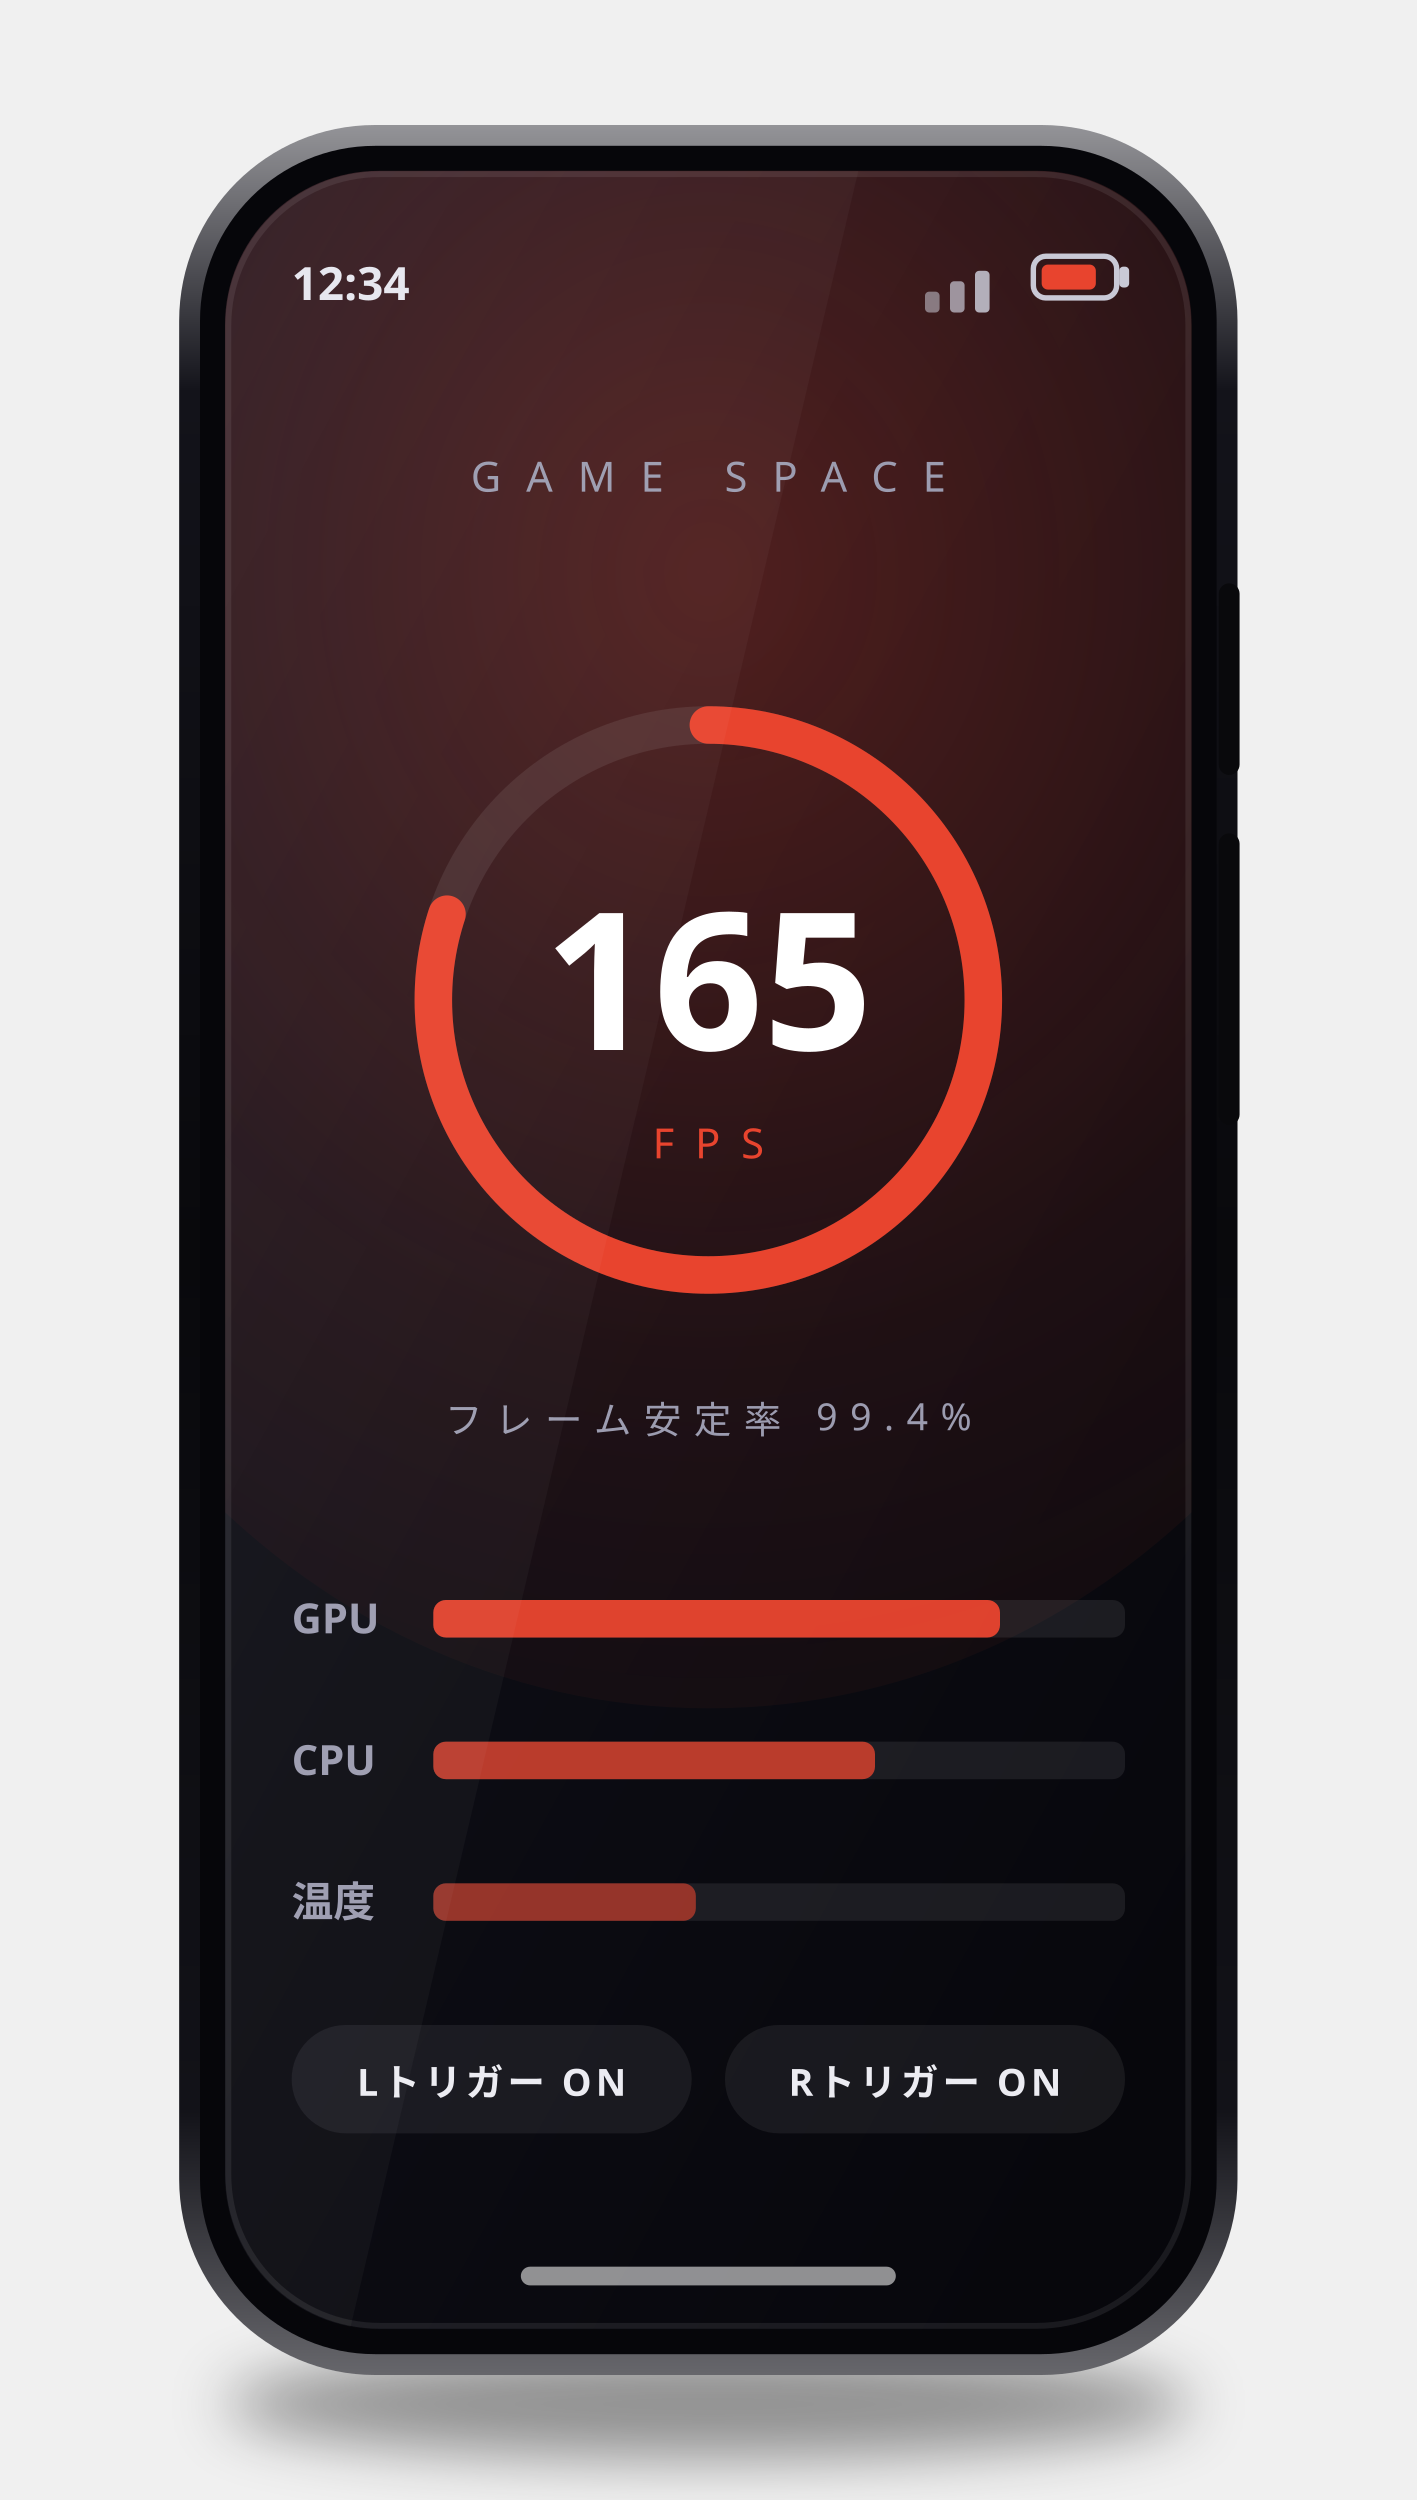
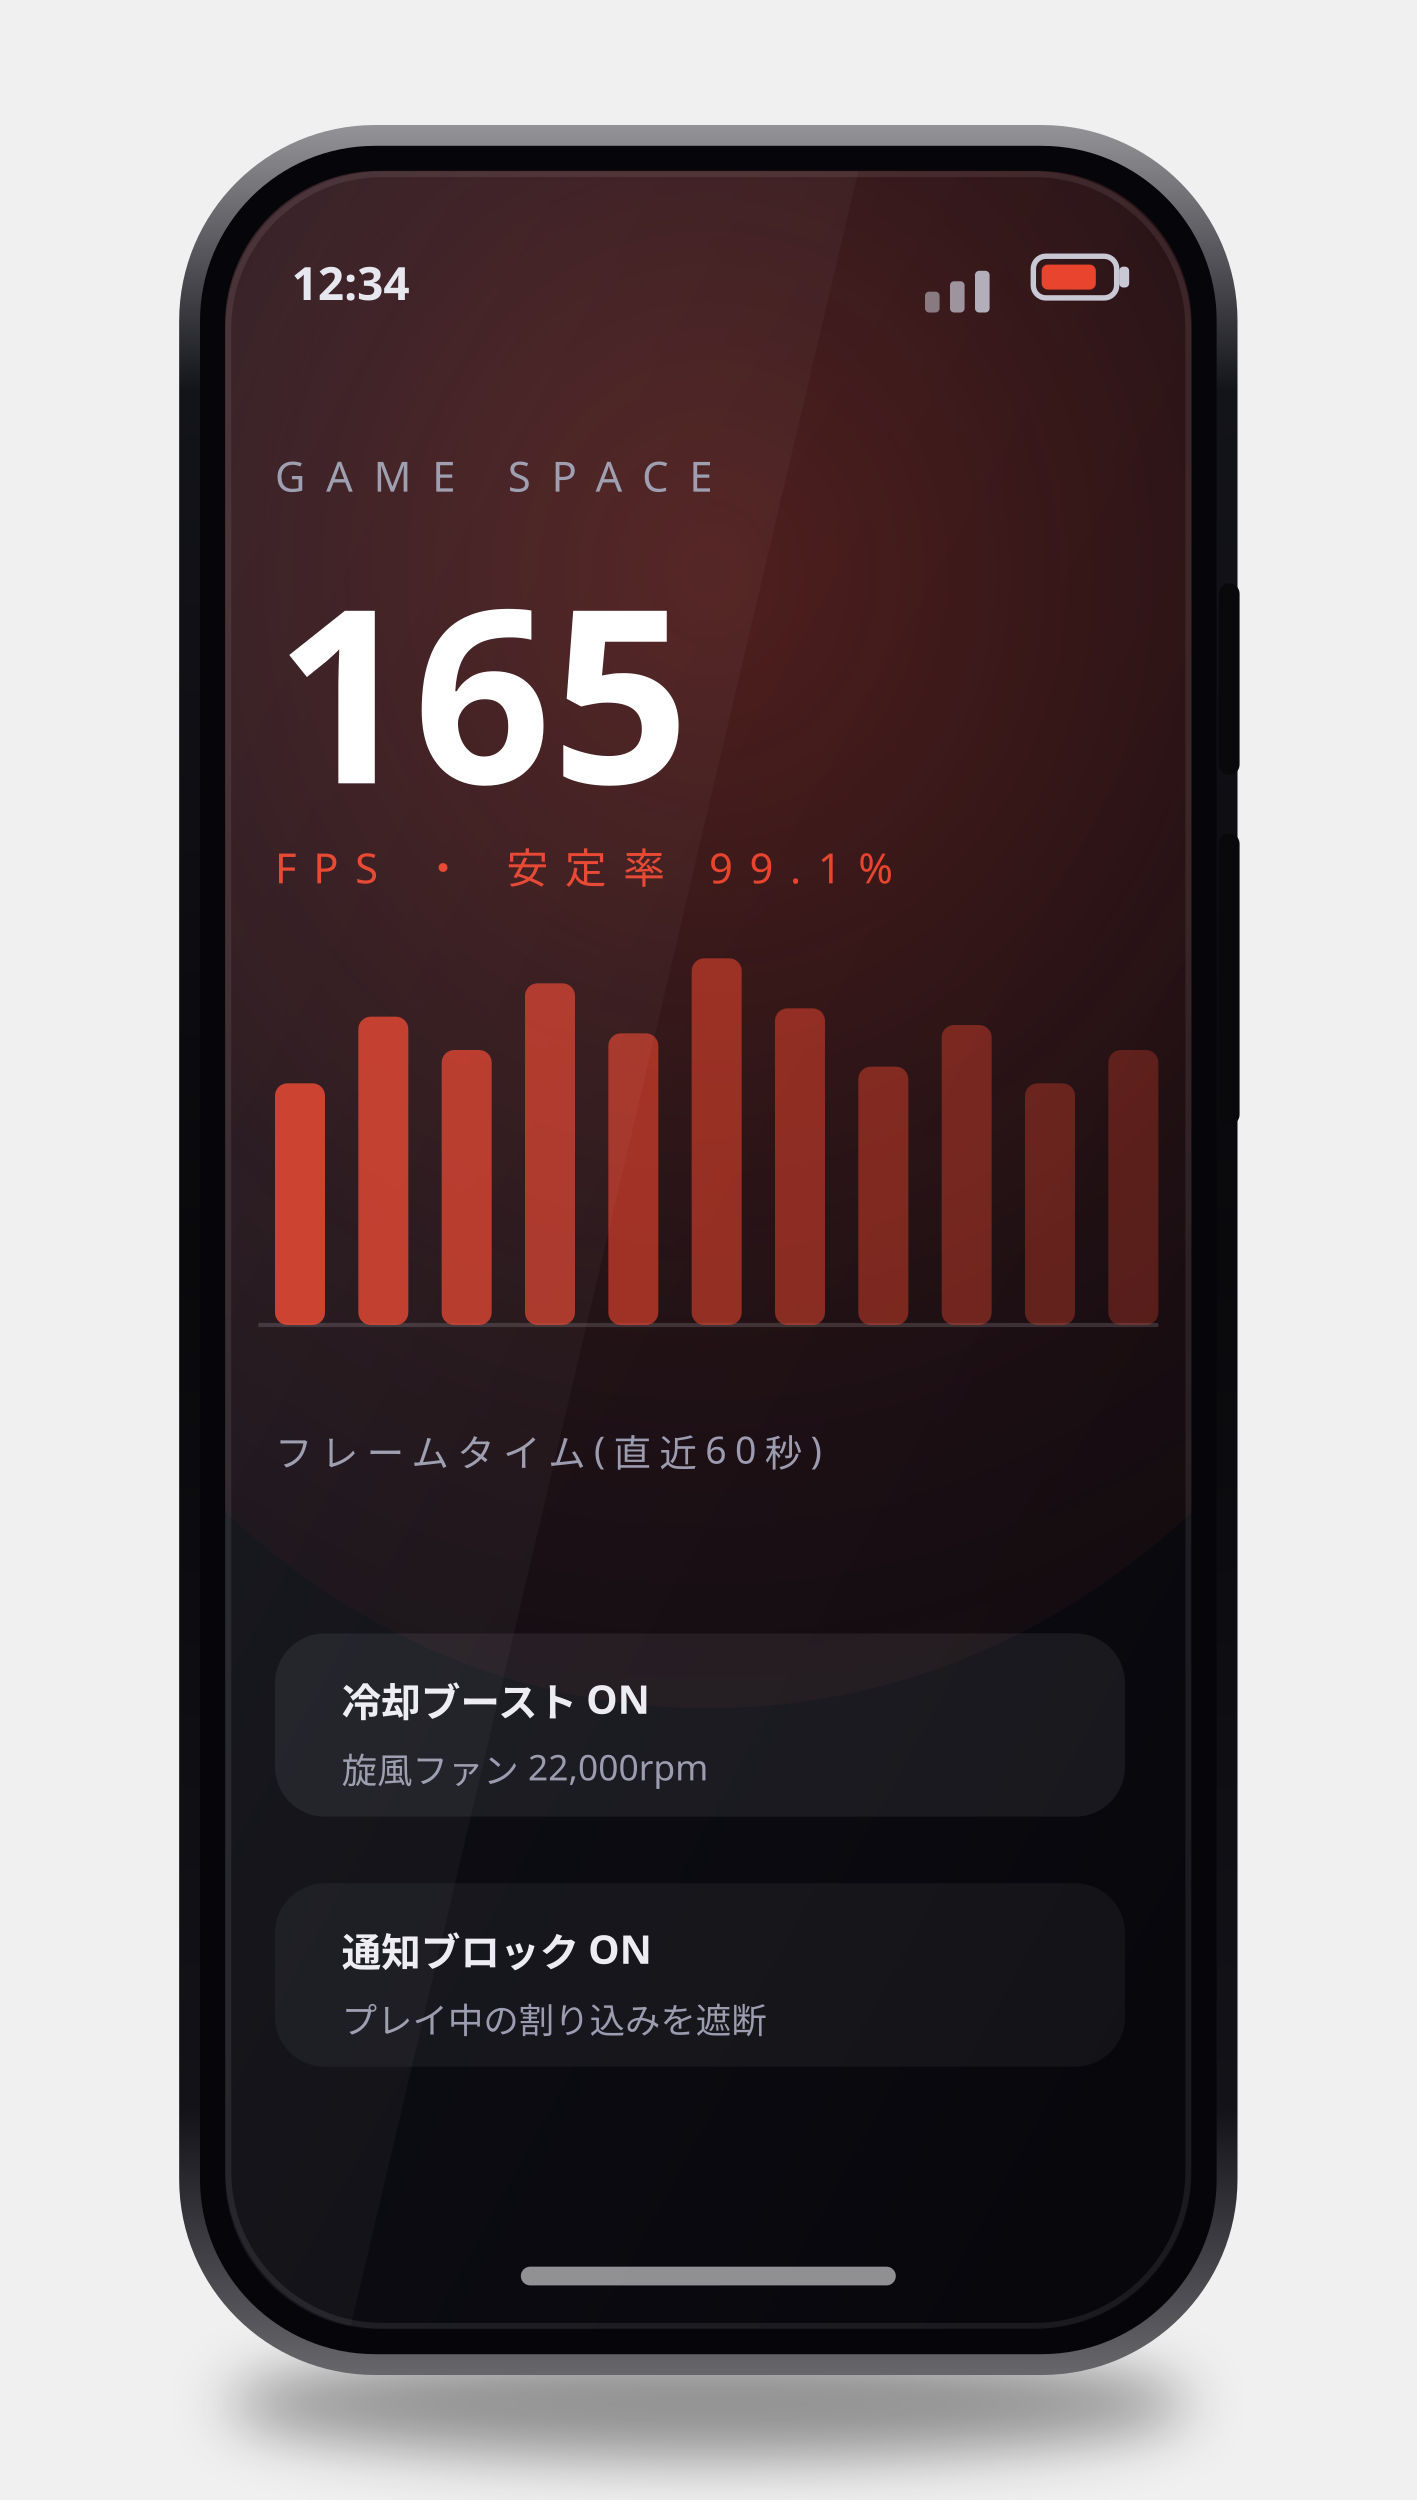
<svg xmlns="http://www.w3.org/2000/svg" viewBox="0 0 340 600" role="img" aria-label="SUZAKU 3 正面">
  <defs>
    <linearGradient id="framefsuzaku3" x1="0" y1="0" x2="0" y2="1">
      <stop offset="0" stop-color="#96969a" />
      <stop offset="0.12" stop-color="#13131a" />
      <stop offset="0.5" stop-color="#09090c" />
      <stop offset="0.88" stop-color="#121218" />
      <stop offset="1" stop-color="#68686d" />
    </linearGradient>
    <linearGradient id="scrfsuzaku3" x1="0" y1="0" x2="0.8" y2="1">
      <stop offset="0" stop-color="#171722" />
      <stop offset="0.5" stop-color="#0d0d14" />
      <stop offset="1" stop-color="#07070c" />
    </linearGradient>
    <radialGradient id="flarefsuzaku3" cx="0.5" cy="0.32" r="0.85">
      <stop offset="0" stop-color="#e8442e" stop-opacity="0.3" />
      <stop offset="0.55" stop-color="#e8442e" stop-opacity="0.09" />
      <stop offset="1" stop-color="#e8442e" stop-opacity="0" />
    </radialGradient>
    <filter id="softfsuzaku3" x="-40%" y="-40%" width="180%" height="180%">
      <feGaussianBlur stdDeviation="7" />
    </filter>
    <filter id="fzf" x="-60%" y="-60%" width="220%" height="220%">
      <feGaussianBlur stdDeviation="5" />
    </filter>
    <clipPath id="clipfsuzaku3">
      <rect x="54" y="41" width="232" height="518" rx="37" />
    </clipPath>
  </defs>
  <ellipse cx="170" cy="577" rx="116" ry="13" fill="#000000" opacity="0.4" filter="url(#softfsuzaku3)" />
  <rect x="43" y="30" width="254" height="540" rx="47" fill="url(#framefsuzaku3)" />
  <rect x="48" y="35" width="244" height="530" rx="42" fill="#06060a" />
  <rect x="54" y="41" width="232" height="518" rx="37" fill="url(#scrfsuzaku3)" />
  <g clip-path="url(#clipfsuzaku3)">
    <ellipse cx="170" cy="210" rx="180" ry="200" fill="url(#flarefsuzaku3)" />
-     <text x="170" y="118" font-family="'Noto Sans JP',sans-serif" font-size="10" fill="#9c9cb0" text-anchor="middle" letter-spacing="6">GAME SPACE</text>
-     <circle cx="170" cy="240" r="66" fill="none" stroke="#ffffff" stroke-opacity="0.08" stroke-width="9" />
-     <circle cx="170" cy="240" r="66" fill="none" stroke="#e8442e" stroke-width="9" stroke-linecap="round" stroke-dasharray="332 415" transform="rotate(-90 170 240)" />
-     <text x="170" y="252" font-family="'Noto Sans JP',sans-serif" font-size="46" font-weight="900" fill="#ffffff" text-anchor="middle">165</text>
-     <text x="170" y="278" font-family="'Noto Sans JP',sans-serif" font-size="10" fill="#e8442e" text-anchor="middle" letter-spacing="5">FPS</text>
-     <text x="170" y="344" font-family="'Noto Sans JP',sans-serif" font-size="9" fill="#9c9cb0" text-anchor="middle" letter-spacing="3">フレーム安定率 99.4%</text>
-     <text x="70" y="392" font-family="'Noto Sans JP',sans-serif" font-size="10" font-weight="700" fill="#9c9cb0">GPU</text>
-     <rect x="104" y="384" width="166" height="9" rx="3" fill="#ffffff" opacity="0.08" />
-     <rect x="104" y="384" width="136" height="9" rx="3" fill="#e8442e" opacity="0.95" />
-     <text x="70" y="426" font-family="'Noto Sans JP',sans-serif" font-size="10" font-weight="700" fill="#9c9cb0">CPU</text>
-     <rect x="104" y="418" width="166" height="9" rx="3" fill="#ffffff" opacity="0.08" />
-     <rect x="104" y="418" width="106" height="9" rx="3" fill="#e8442e" opacity="0.77" />
-     <text x="70" y="460" font-family="'Noto Sans JP',sans-serif" font-size="10" font-weight="700" fill="#9c9cb0">温度</text>
-     <rect x="104" y="452" width="166" height="9" rx="3" fill="#ffffff" opacity="0.08" />
-     <rect x="104" y="452" width="63" height="9" rx="3" fill="#e8442e" opacity="0.59" />
-     <rect x="70" y="486" width="96" height="26" rx="13" fill="#ffffff" opacity="0.07" />
-     <text x="118" y="503" font-family="'Noto Sans JP',sans-serif" font-size="9" font-weight="700" fill="#ececf2" text-anchor="middle" letter-spacing="1">Lトリガー ON</text>
-     <rect x="174" y="486" width="96" height="26" rx="13" fill="#ffffff" opacity="0.07" />
-     <text x="222" y="503" font-family="'Noto Sans JP',sans-serif" font-size="9" font-weight="700" fill="#ececf2" text-anchor="middle" letter-spacing="1">Rトリガー ON</text>
+     <text x="66" y="118" font-family="'Noto Sans JP',sans-serif" font-size="10" fill="#9c9cb0" letter-spacing="5">GAME SPACE</text>
+     <text x="66" y="188" font-family="'Noto Sans JP',sans-serif" font-size="58" font-weight="900" fill="#ffffff">165</text>
+     <text x="66" y="212" font-family="'Noto Sans JP',sans-serif" font-size="10" fill="#e8442e" letter-spacing="4">FPS ・ 安定率 99.1%</text>
+     <path d="M62 318 H278" stroke="#ffffff" stroke-opacity="0.14" stroke-width="1" />
+     <rect x="66" y="260" width="12" height="58" rx="3" fill="#e8442e" opacity="0.85" />
+     <rect x="86" y="244" width="12" height="74" rx="3" fill="#e8442e" opacity="0.79" />
+     <rect x="106" y="252" width="12" height="66" rx="3" fill="#e8442e" opacity="0.74" />
+     <rect x="126" y="236" width="12" height="82" rx="3" fill="#e8442e" opacity="0.68" />
+     <rect x="146" y="248" width="12" height="70" rx="3" fill="#e8442e" opacity="0.63" />
+     <rect x="166" y="230" width="12" height="88" rx="3" fill="#e8442e" opacity="0.57" />
+     <rect x="186" y="242" width="12" height="76" rx="3" fill="#e8442e" opacity="0.52" />
+     <rect x="206" y="256" width="12" height="62" rx="3" fill="#e8442e" opacity="0.46" />
+     <rect x="226" y="246" width="12" height="72" rx="3" fill="#e8442e" opacity="0.41" />
+     <rect x="246" y="260" width="12" height="58" rx="3" fill="#e8442e" opacity="0.35" />
+     <rect x="266" y="252" width="12" height="66" rx="3" fill="#e8442e" opacity="0.30" />
+     <text x="66" y="352" font-family="'Noto Sans JP',sans-serif" font-size="9" fill="#9c9cb0" letter-spacing="2">フレームタイム(直近60秒)</text>
+     <rect x="66" y="392" width="204" height="44" rx="12" fill="#ffffff" opacity="0.07" />
+     <text x="82" y="412" font-family="'Noto Sans JP',sans-serif" font-size="9.5" font-weight="700" fill="#ececf2">冷却ブースト ON</text>
+     <text x="82" y="428" font-family="'Noto Sans JP',sans-serif" font-size="8.5" fill="#9c9cb0">旋風ファン 22,000rpm</text>
+     <rect x="66" y="452" width="204" height="44" rx="12" fill="#ffffff" opacity="0.05" />
+     <text x="82" y="472" font-family="'Noto Sans JP',sans-serif" font-size="9.5" font-weight="700" fill="#ececf2">通知ブロック ON</text>
+     <text x="82" y="488" font-family="'Noto Sans JP',sans-serif" font-size="8.5" fill="#9c9cb0">プレイ中の割り込みを遮断</text>
    <text x="70" y="72" font-family="'Noto Sans JP',sans-serif" font-size="11" font-weight="700" fill="#e6e6ee">12:34</text>
    <rect x="222" y="70.0" width="3.5" height="5.0" rx="1" fill="#c9c9d6" opacity="0.55" />
    <rect x="228" y="67.5" width="3.5" height="7.5" rx="1" fill="#c9c9d6" opacity="0.7" />
    <rect x="234" y="65.0" width="3.5" height="10.0" rx="1" fill="#c9c9d6" opacity="0.85" />
    <rect x="248" y="61.5" width="20" height="10" rx="3" fill="none" stroke="#c9c9d6" stroke-width="1.3" />
    <rect x="250" y="63.5" width="13" height="6" rx="1.5" fill="#e8442e" />
    <rect x="268.6" y="64" width="2.4" height="5" rx="1" fill="#c9c9d6" />
    <rect x="125" y="544" width="90" height="4.5" rx="2.25" fill="#ffffff" opacity="0.55" />
    <path d="M54 41 L206 41 L84 559 L54 559 Z" fill="#ffffff" opacity="0.035" />
  </g>
-   <rect x="54.8" y="41.8" width="230.4" height="516.4" rx="36.4" fill="none" stroke="#ffffff" stroke-opacity="0.08" stroke-width="1.4" />
+   <rect x="54.8" y="41.8" width="230.4" height="516.4" rx="37" fill="none" stroke="#ffffff" stroke-opacity="0.08" stroke-width="1.4" />
  <rect x="292.5" y="140" width="5" height="46" rx="2.5" fill="#09090c" />
  <rect x="292.5" y="200" width="5" height="70" rx="2.5" fill="#09090c" />
</svg>
